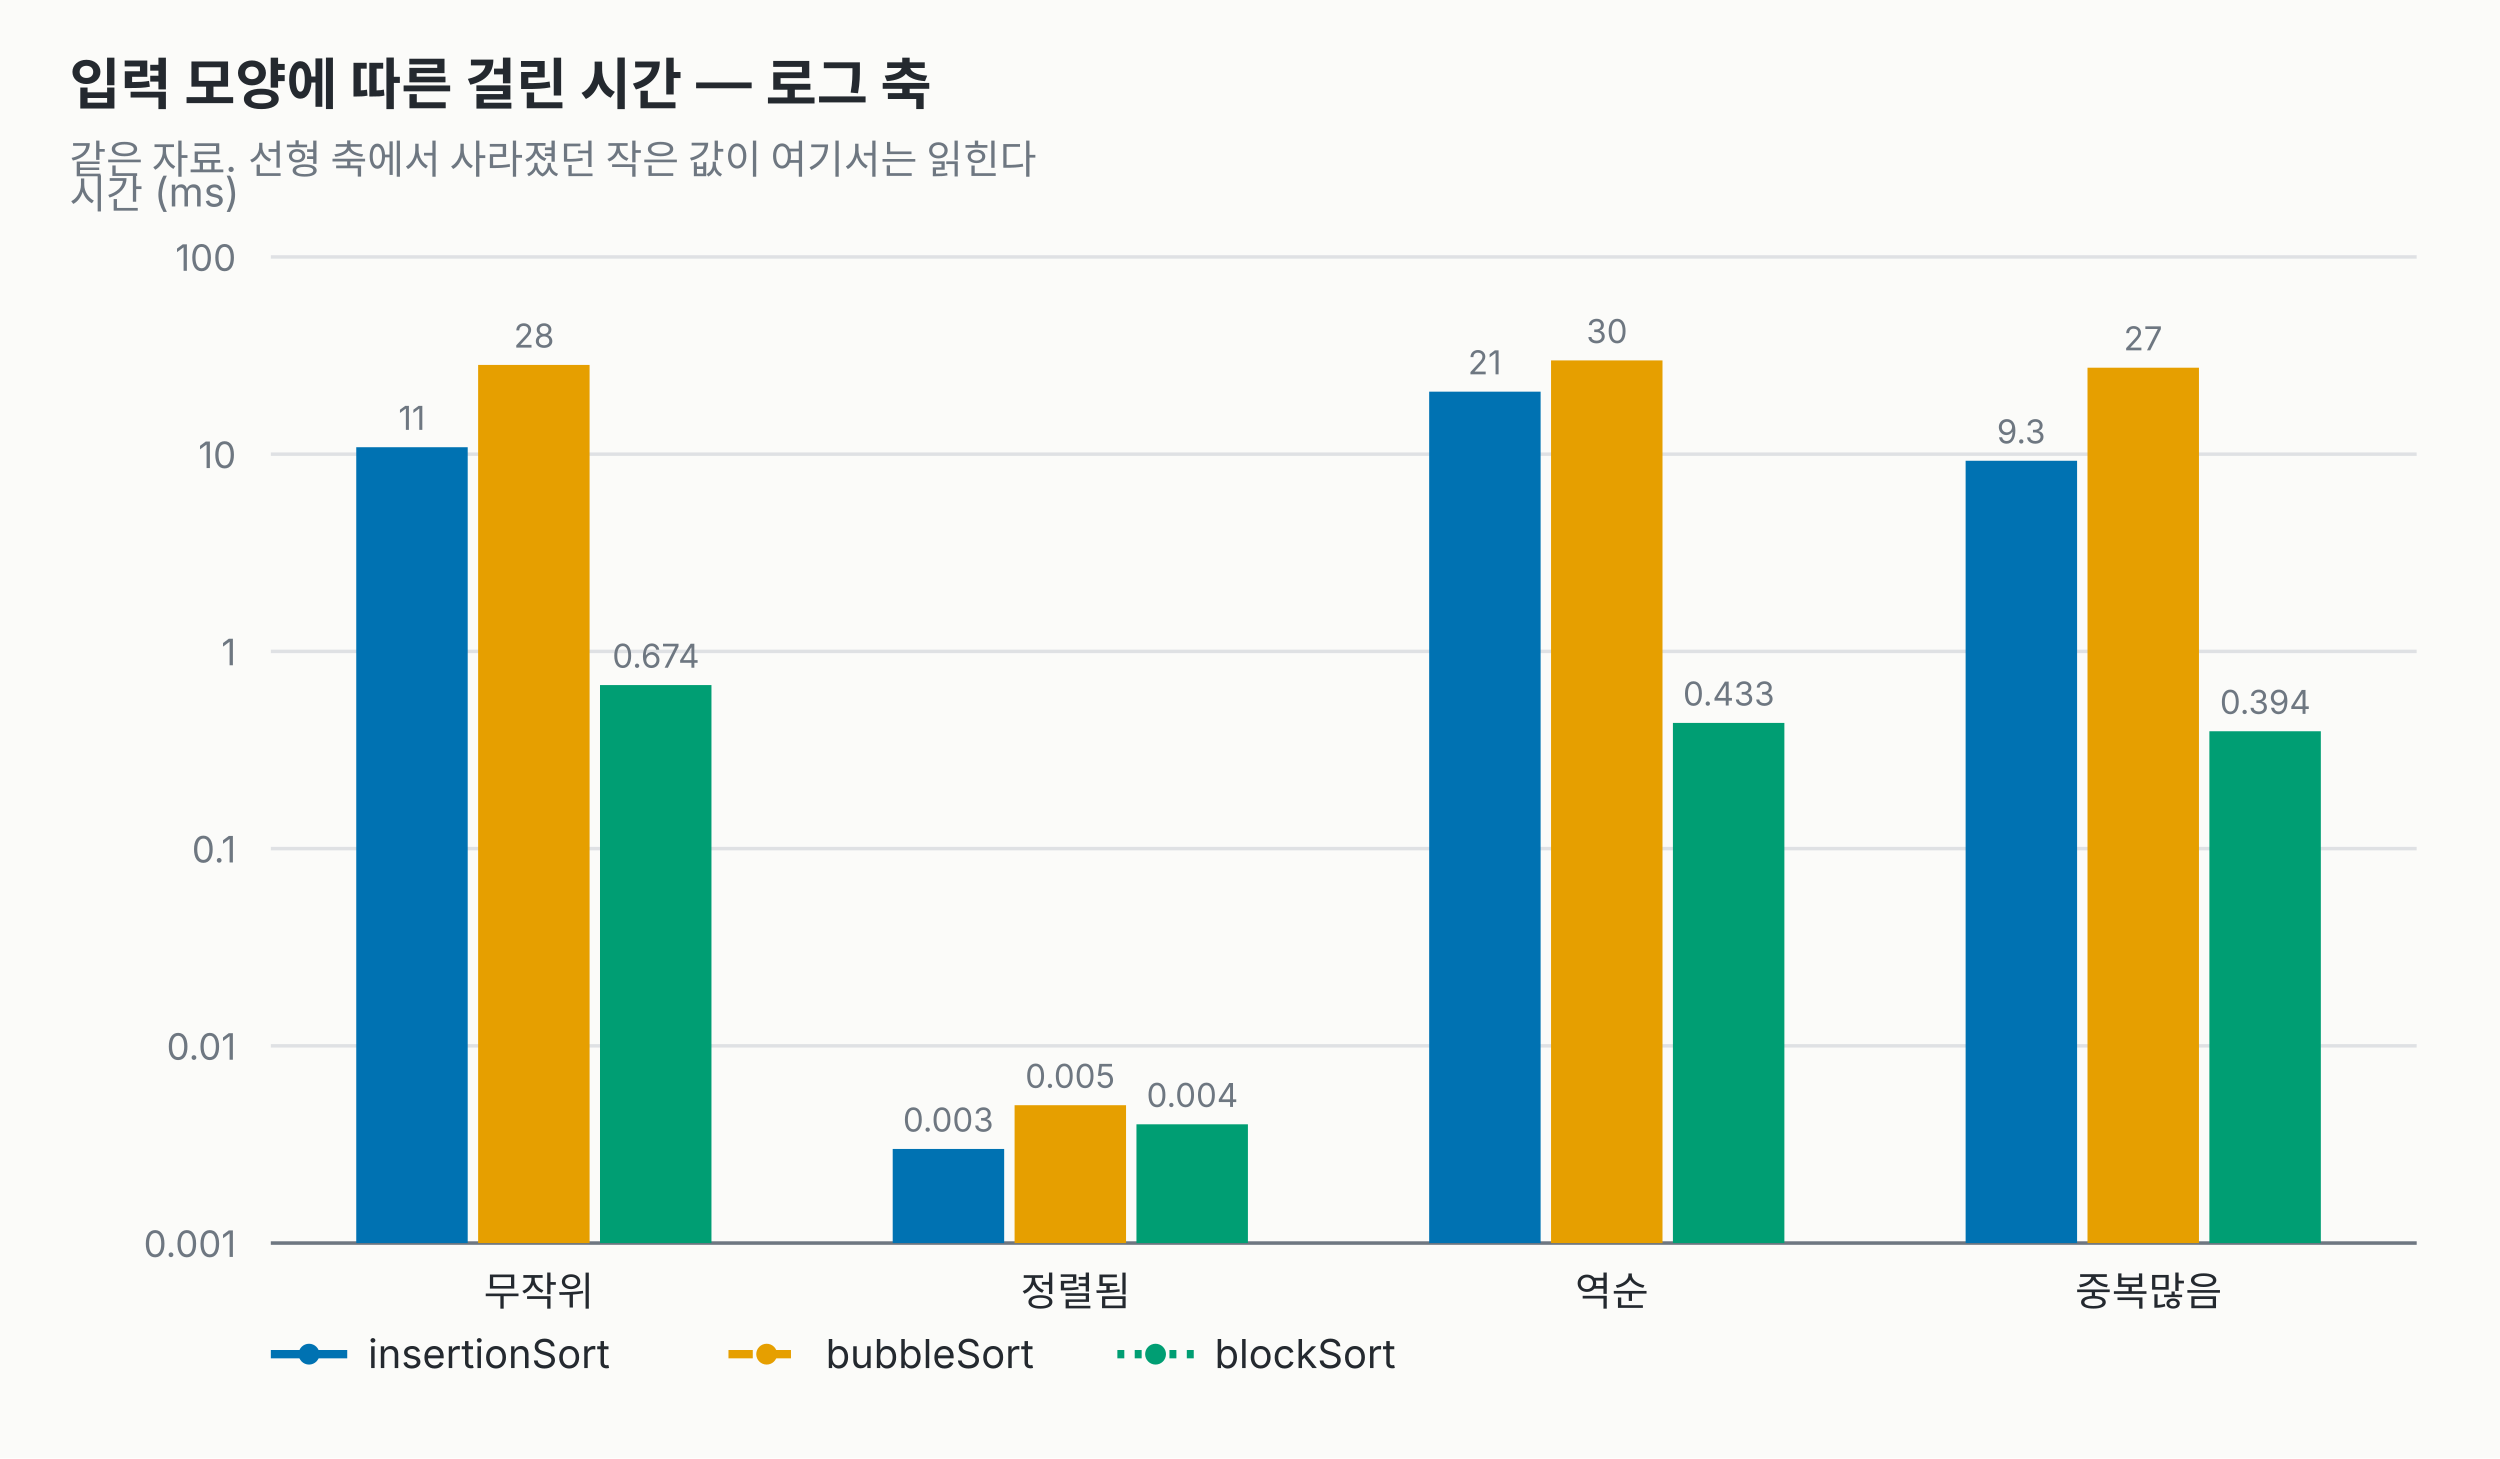
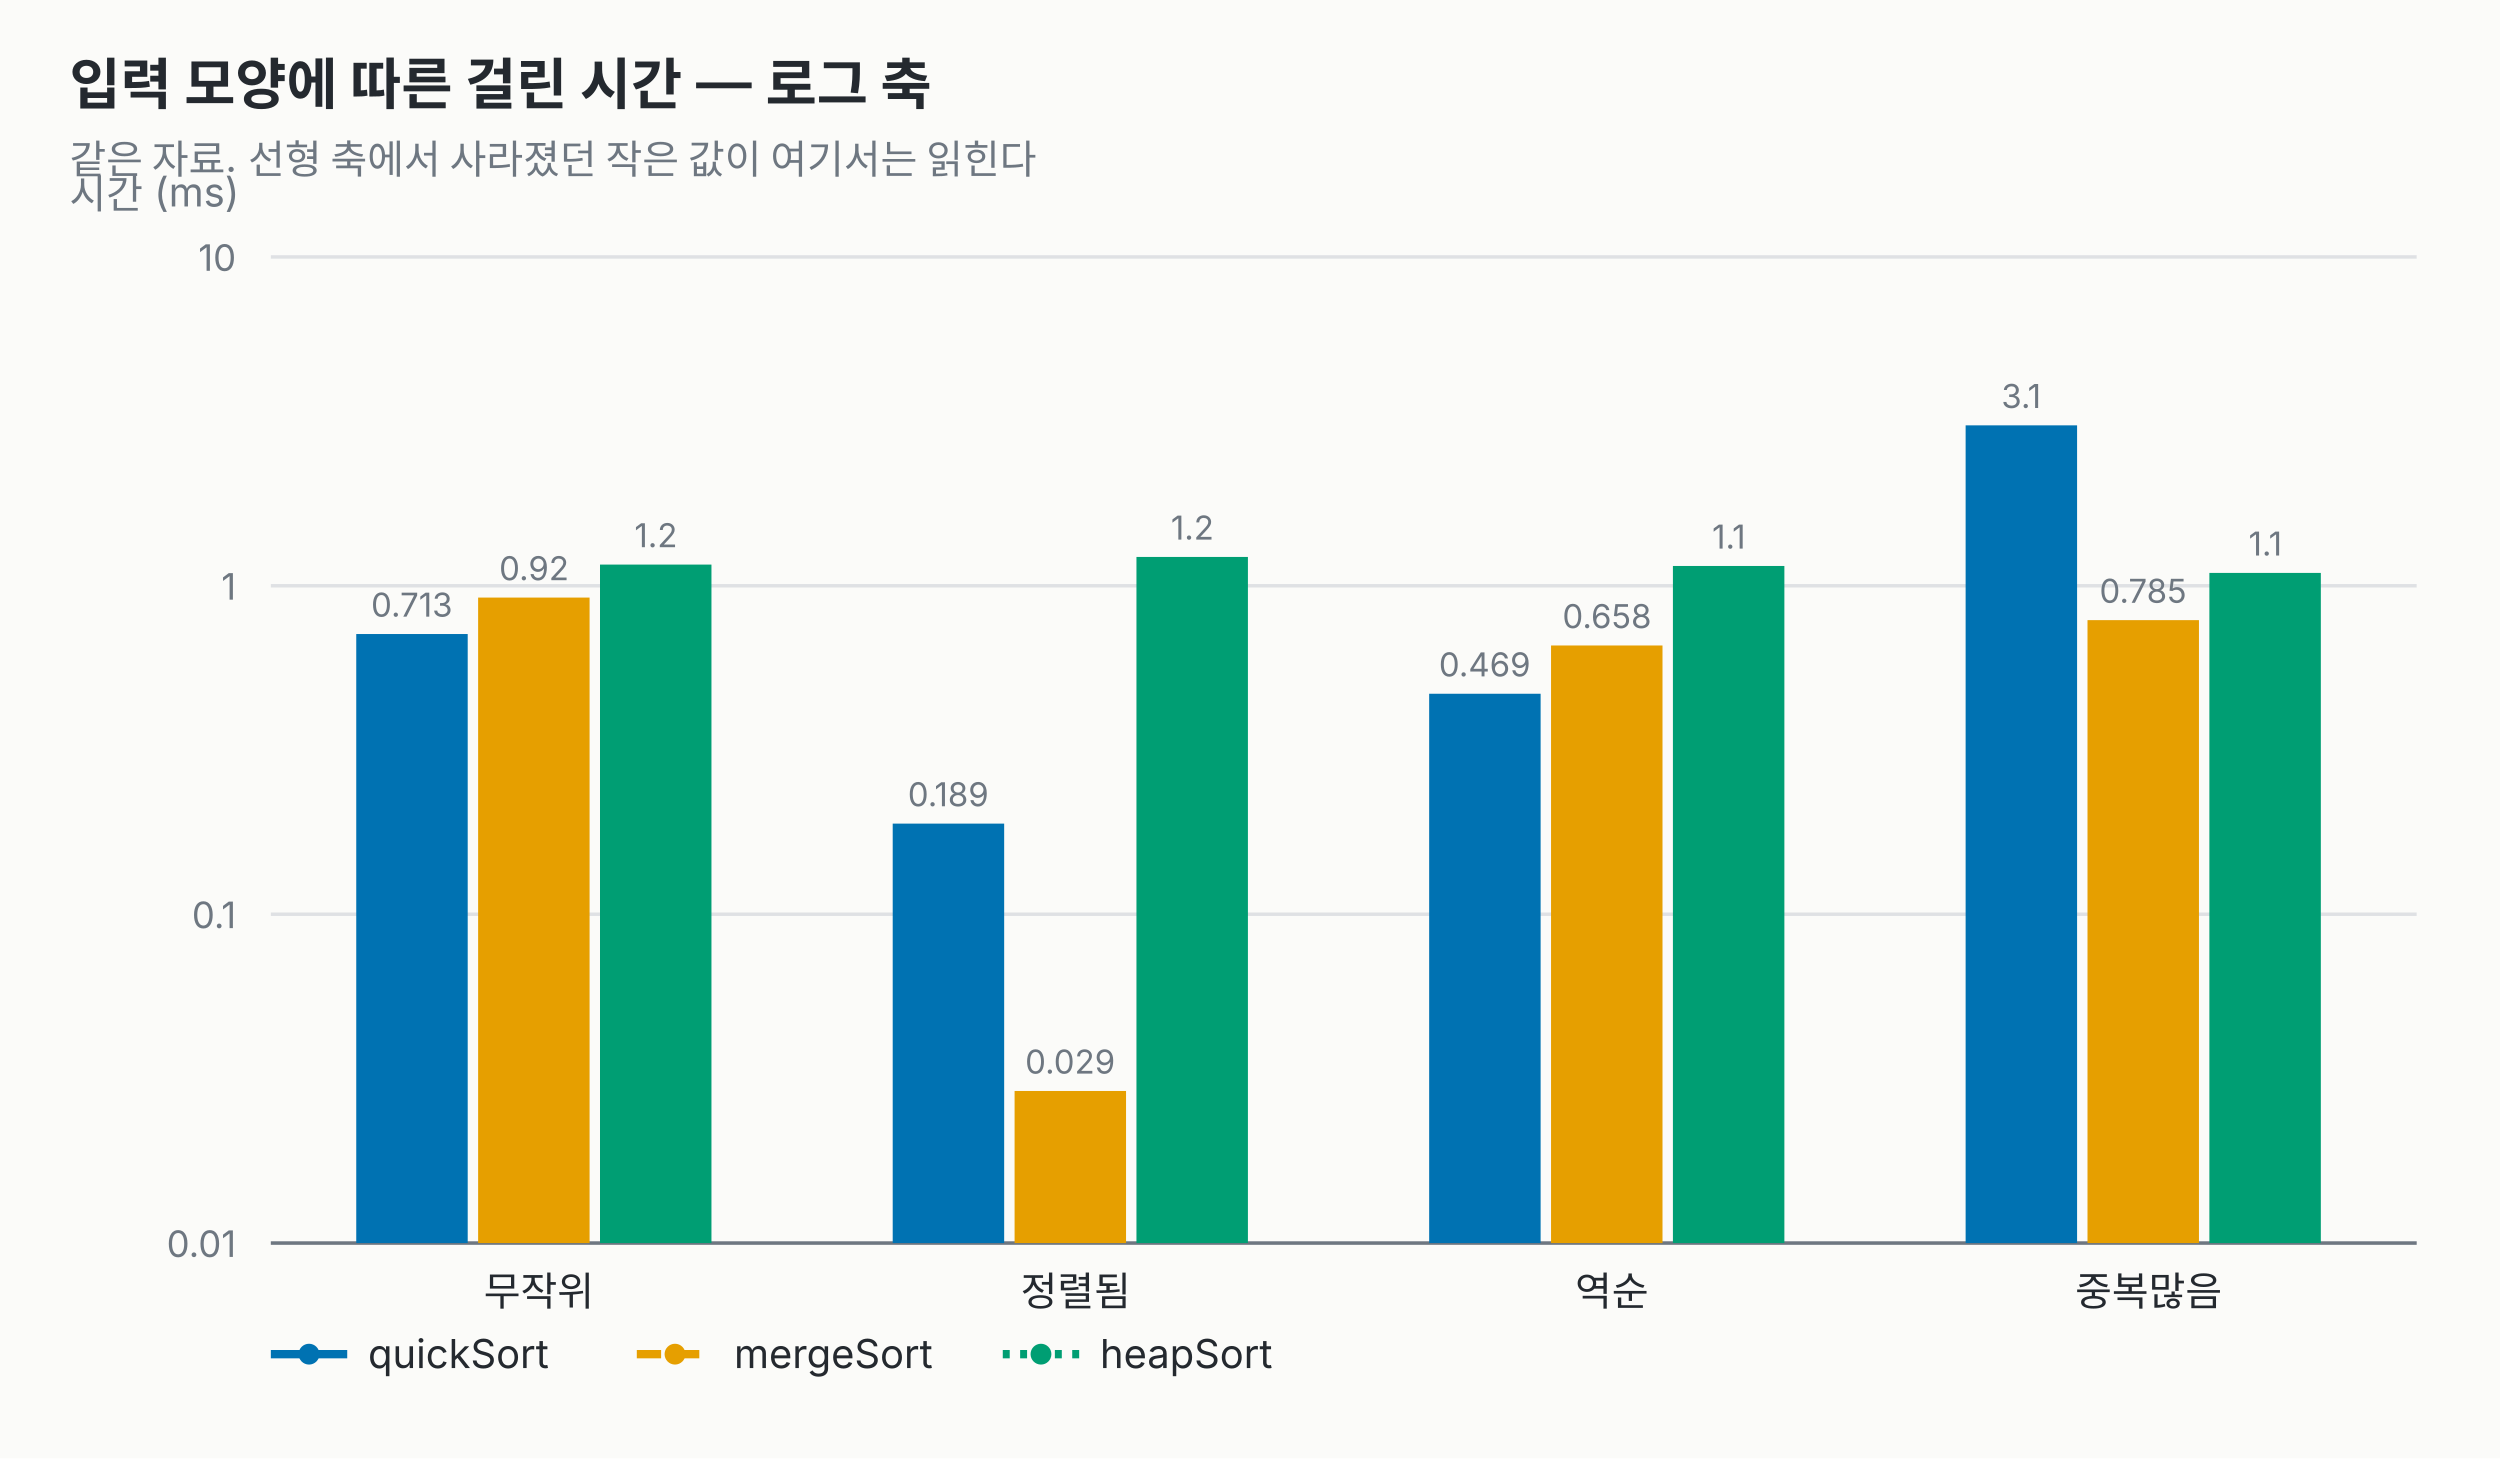
<svg xmlns="http://www.w3.org/2000/svg" width="720" height="420" viewBox="0 0 720 420" font-family="-apple-system, BlinkMacSystemFont, 'Segoe UI', 'Noto Sans KR', 'Apple SD Gothic Neo', 'Malgun Gothic', sans-serif">
  <rect width="720" height="420" fill="#fbfbf9" />
  <text x="20.0" y="30.0" font-size="16" fill="#24292f" text-anchor="start" font-weight="600">입력 모양에 따른 걸린 시간 — 로그 축</text>
  <text x="20.0" y="50.0" font-size="11.5" fill="#6e7781" text-anchor="start" font-weight="400">같은 자료. 선형 축에서 사라졌던 작은 값이 여기서는 읽힌다</text>
  <line x1="78.0" y1="358.0" x2="696.0" y2="358.0" stroke="#dfe1e4" stroke-width="1" stroke-dasharray="none" />
-   <text x="68.0" y="362.0" font-size="10.5" fill="#6e7781" text-anchor="end" font-weight="400">0.001</text>
-   <line x1="78.0" y1="301.2" x2="696.0" y2="301.2" stroke="#dfe1e4" stroke-width="1" stroke-dasharray="none" />
-   <text x="68.0" y="305.2" font-size="10.5" fill="#6e7781" text-anchor="end" font-weight="400">0.01</text>
-   <line x1="78.0" y1="244.4" x2="696.0" y2="244.4" stroke="#dfe1e4" stroke-width="1" stroke-dasharray="none" />
-   <text x="68.0" y="248.4" font-size="10.5" fill="#6e7781" text-anchor="end" font-weight="400">0.1</text>
-   <line x1="78.0" y1="187.6" x2="696.0" y2="187.6" stroke="#dfe1e4" stroke-width="1" stroke-dasharray="none" />
-   <text x="68.0" y="191.6" font-size="10.5" fill="#6e7781" text-anchor="end" font-weight="400">1</text>
-   <line x1="78.0" y1="130.8" x2="696.0" y2="130.8" stroke="#dfe1e4" stroke-width="1" stroke-dasharray="none" />
-   <text x="68.0" y="134.8" font-size="10.5" fill="#6e7781" text-anchor="end" font-weight="400">10</text>
+   <text x="68.0" y="362.0" font-size="10.5" fill="#6e7781" text-anchor="end" font-weight="400">0.01</text>
+   <line x1="78.0" y1="263.3" x2="696.0" y2="263.3" stroke="#dfe1e4" stroke-width="1" stroke-dasharray="none" />
+   <text x="68.0" y="267.3" font-size="10.5" fill="#6e7781" text-anchor="end" font-weight="400">0.1</text>
+   <line x1="78.0" y1="168.7" x2="696.0" y2="168.7" stroke="#dfe1e4" stroke-width="1" stroke-dasharray="none" />
+   <text x="68.0" y="172.7" font-size="10.5" fill="#6e7781" text-anchor="end" font-weight="400">1</text>
  <line x1="78.0" y1="74.0" x2="696.0" y2="74.0" stroke="#dfe1e4" stroke-width="1" stroke-dasharray="none" />
-   <text x="68.0" y="78.0" font-size="10.5" fill="#6e7781" text-anchor="end" font-weight="400">100</text>
+   <text x="68.0" y="78.0" font-size="10.5" fill="#6e7781" text-anchor="end" font-weight="400">10</text>
  <line x1="78.0" y1="358.0" x2="696.0" y2="358.0" stroke="#6e7781" stroke-width="1" stroke-dasharray="none" />
  <text x="20.0" y="60.0" font-size="11.5" fill="#6e7781" text-anchor="start" font-weight="400">시간 (ms)</text>
-   <rect x="102.6" y="128.8" width="32.1" height="229.2" fill="#0072B2" />
-   <text x="118.6" y="123.8" font-size="9.5" fill="#6e7781" text-anchor="middle" font-weight="400">11</text>
-   <rect x="137.7" y="105.1" width="32.1" height="252.9" fill="#E69F00" />
-   <text x="153.8" y="100.1" font-size="9.5" fill="#6e7781" text-anchor="middle" font-weight="400">28</text>
-   <rect x="172.8" y="197.3" width="32.1" height="160.7" fill="#009E73" />
-   <text x="188.9" y="192.3" font-size="9.5" fill="#6e7781" text-anchor="middle" font-weight="400">0.674</text>
+   <rect x="102.6" y="182.6" width="32.1" height="175.4" fill="#0072B2" />
+   <text x="118.6" y="177.6" font-size="9.5" fill="#6e7781" text-anchor="middle" font-weight="400">0.713</text>
+   <rect x="137.7" y="172.1" width="32.1" height="185.9" fill="#E69F00" />
+   <text x="153.8" y="167.1" font-size="9.5" fill="#6e7781" text-anchor="middle" font-weight="400">0.92</text>
+   <rect x="172.8" y="162.6" width="32.1" height="195.4" fill="#009E73" />
+   <text x="188.9" y="157.6" font-size="9.5" fill="#6e7781" text-anchor="middle" font-weight="400">1.2</text>
  <text x="155.2" y="376.0" font-size="11.5" fill="#24292f" text-anchor="middle" font-weight="400">무작위</text>
-   <rect x="257.1" y="330.9" width="32.1" height="27.1" fill="#0072B2" />
-   <text x="273.1" y="325.9" font-size="9.5" fill="#6e7781" text-anchor="middle" font-weight="400">0.003</text>
-   <rect x="292.2" y="318.3" width="32.1" height="39.7" fill="#E69F00" />
-   <text x="308.2" y="313.3" font-size="9.5" fill="#6e7781" text-anchor="middle" font-weight="400">0.005</text>
-   <rect x="327.3" y="323.8" width="32.1" height="34.2" fill="#009E73" />
-   <text x="343.4" y="318.8" font-size="9.5" fill="#6e7781" text-anchor="middle" font-weight="400">0.004</text>
+   <rect x="257.1" y="237.2" width="32.1" height="120.8" fill="#0072B2" />
+   <text x="273.1" y="232.2" font-size="9.5" fill="#6e7781" text-anchor="middle" font-weight="400">0.189</text>
+   <rect x="292.2" y="314.2" width="32.1" height="43.8" fill="#E69F00" />
+   <text x="308.2" y="309.2" font-size="9.5" fill="#6e7781" text-anchor="middle" font-weight="400">0.029</text>
+   <rect x="327.3" y="160.4" width="32.1" height="197.6" fill="#009E73" />
+   <text x="343.4" y="155.4" font-size="9.5" fill="#6e7781" text-anchor="middle" font-weight="400">1.2</text>
  <text x="309.8" y="376.0" font-size="11.5" fill="#24292f" text-anchor="middle" font-weight="400">정렬됨</text>
-   <rect x="411.6" y="112.8" width="32.1" height="245.2" fill="#0072B2" />
-   <text x="427.6" y="107.8" font-size="9.5" fill="#6e7781" text-anchor="middle" font-weight="400">21</text>
-   <rect x="446.7" y="103.8" width="32.1" height="254.2" fill="#E69F00" />
-   <text x="462.8" y="98.8" font-size="9.5" fill="#6e7781" text-anchor="middle" font-weight="400">30</text>
-   <rect x="481.8" y="208.2" width="32.1" height="149.8" fill="#009E73" />
-   <text x="497.9" y="203.2" font-size="9.5" fill="#6e7781" text-anchor="middle" font-weight="400">0.433</text>
+   <rect x="411.6" y="199.8" width="32.1" height="158.2" fill="#0072B2" />
+   <text x="427.6" y="194.8" font-size="9.5" fill="#6e7781" text-anchor="middle" font-weight="400">0.469</text>
+   <rect x="446.7" y="185.9" width="32.1" height="172.1" fill="#E69F00" />
+   <text x="462.8" y="180.9" font-size="9.5" fill="#6e7781" text-anchor="middle" font-weight="400">0.658</text>
+   <rect x="481.8" y="163.0" width="32.1" height="195.0" fill="#009E73" />
+   <text x="497.9" y="158.0" font-size="9.5" fill="#6e7781" text-anchor="middle" font-weight="400">1.1</text>
  <text x="464.2" y="376.0" font-size="11.5" fill="#24292f" text-anchor="middle" font-weight="400">역순</text>
-   <rect x="566.1" y="132.7" width="32.1" height="225.3" fill="#0072B2" />
-   <text x="582.1" y="127.7" font-size="9.5" fill="#6e7781" text-anchor="middle" font-weight="400">9.3</text>
-   <rect x="601.2" y="105.9" width="32.1" height="252.1" fill="#E69F00" />
-   <text x="617.2" y="100.9" font-size="9.5" fill="#6e7781" text-anchor="middle" font-weight="400">27</text>
-   <rect x="636.3" y="210.6" width="32.1" height="147.4" fill="#009E73" />
-   <text x="652.4" y="205.6" font-size="9.5" fill="#6e7781" text-anchor="middle" font-weight="400">0.394</text>
+   <rect x="566.1" y="122.5" width="32.1" height="235.5" fill="#0072B2" />
+   <text x="582.1" y="117.5" font-size="9.5" fill="#6e7781" text-anchor="middle" font-weight="400">3.1</text>
+   <rect x="601.2" y="178.6" width="32.1" height="179.4" fill="#E69F00" />
+   <text x="617.2" y="173.6" font-size="9.5" fill="#6e7781" text-anchor="middle" font-weight="400">0.785</text>
+   <rect x="636.3" y="165.0" width="32.1" height="193.0" fill="#009E73" />
+   <text x="652.4" y="160.0" font-size="9.5" fill="#6e7781" text-anchor="middle" font-weight="400">1.1</text>
  <text x="618.8" y="376.0" font-size="11.5" fill="#24292f" text-anchor="middle" font-weight="400">중복많음</text>
  <line x1="78.0" y1="390.0" x2="100.0" y2="390.0" stroke="#0072B2" stroke-width="2.4" stroke-dasharray="none" />
  <circle cx="89.0" cy="390.0" r="3" fill="#0072B2" />
-   <text x="106.0" y="394.0" font-size="11.5" fill="#24292f" text-anchor="start" font-weight="400">insertionSort</text>
-   <line x1="209.8" y1="390.0" x2="231.8" y2="390.0" stroke="#E69F00" stroke-width="2.4" stroke-dasharray="7 4" />
-   <circle cx="220.8" cy="390.0" r="3" fill="#E69F00" />
-   <text x="237.8" y="394.0" font-size="11.5" fill="#24292f" text-anchor="start" font-weight="400">bubbleSort</text>
-   <line x1="321.8" y1="390.0" x2="343.8" y2="390.0" stroke="#009E73" stroke-width="2.4" stroke-dasharray="2 3" />
-   <circle cx="332.8" cy="390.0" r="3" fill="#009E73" />
-   <text x="349.8" y="394.0" font-size="11.5" fill="#24292f" text-anchor="start" font-weight="400">blockSort</text>
+   <text x="106.0" y="394.0" font-size="11.5" fill="#24292f" text-anchor="start" font-weight="400">quickSort</text>
+   <line x1="183.4" y1="390.0" x2="205.4" y2="390.0" stroke="#E69F00" stroke-width="2.4" stroke-dasharray="7 4" />
+   <circle cx="194.4" cy="390.0" r="3" fill="#E69F00" />
+   <text x="211.4" y="394.0" font-size="11.5" fill="#24292f" text-anchor="start" font-weight="400">mergeSort</text>
+   <line x1="288.8" y1="390.0" x2="310.8" y2="390.0" stroke="#009E73" stroke-width="2.4" stroke-dasharray="2 3" />
+   <circle cx="299.8" cy="390.0" r="3" fill="#009E73" />
+   <text x="316.8" y="394.0" font-size="11.5" fill="#24292f" text-anchor="start" font-weight="400">heapSort</text>
</svg>
